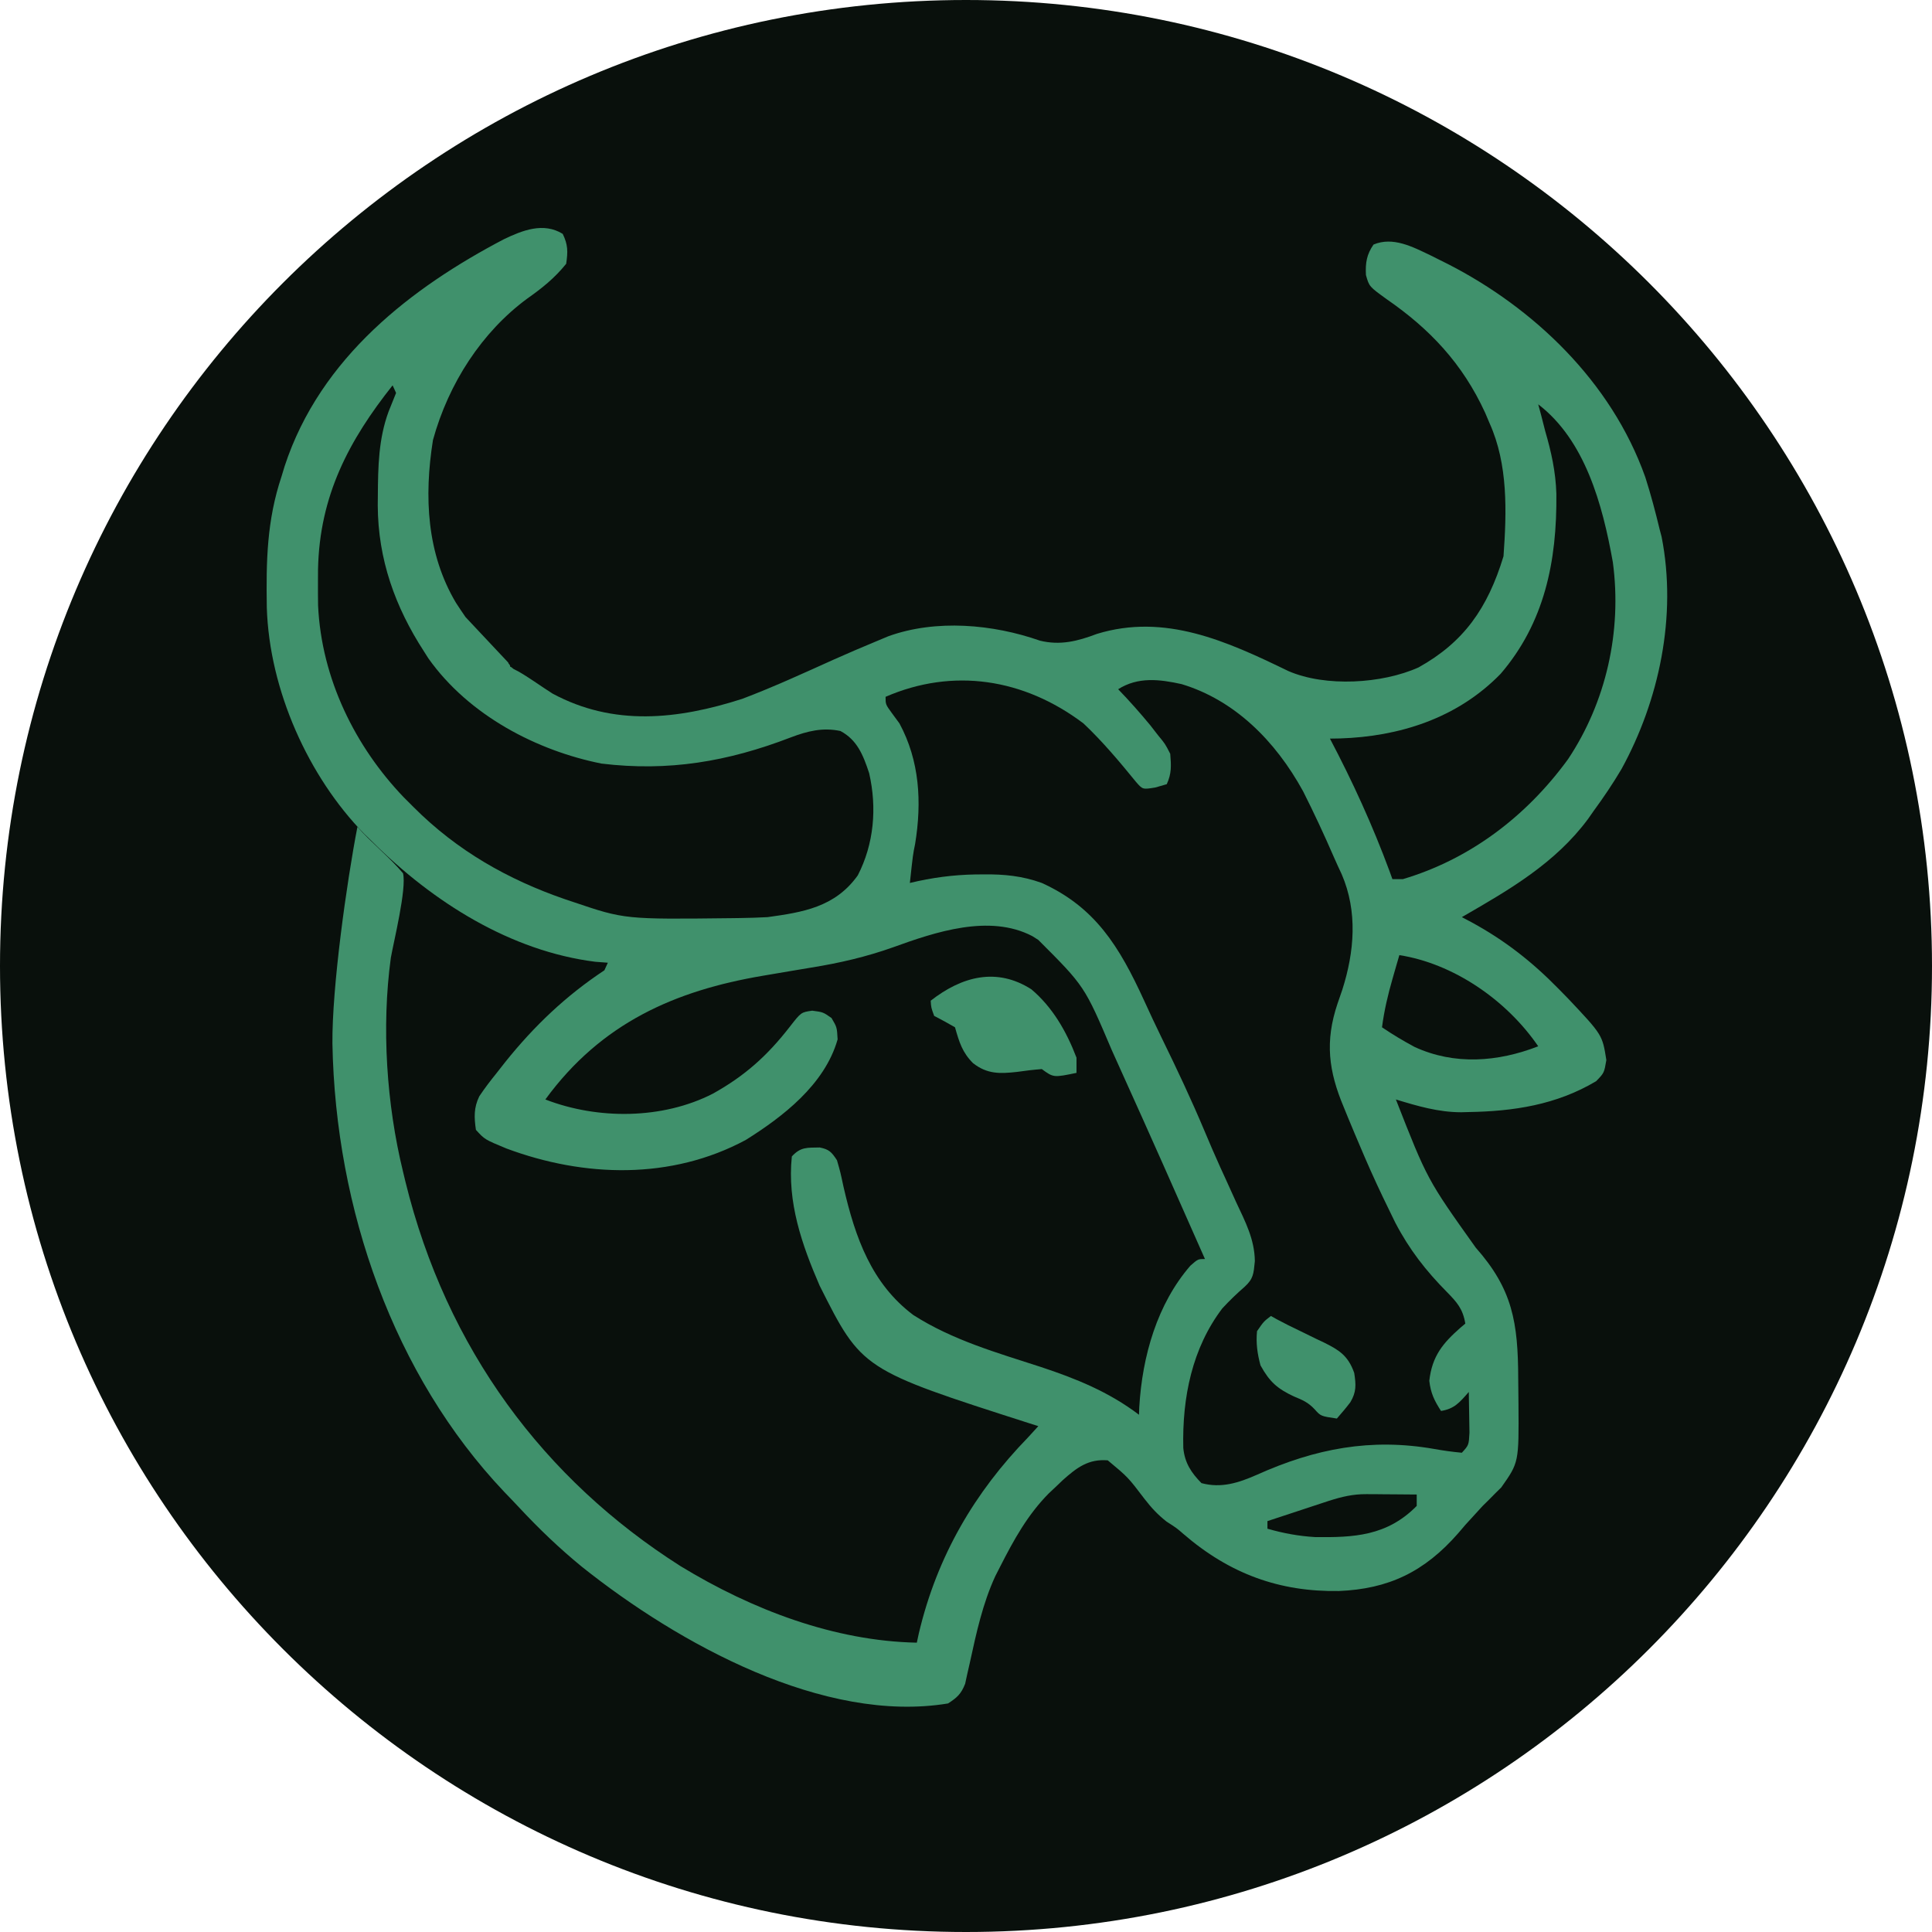
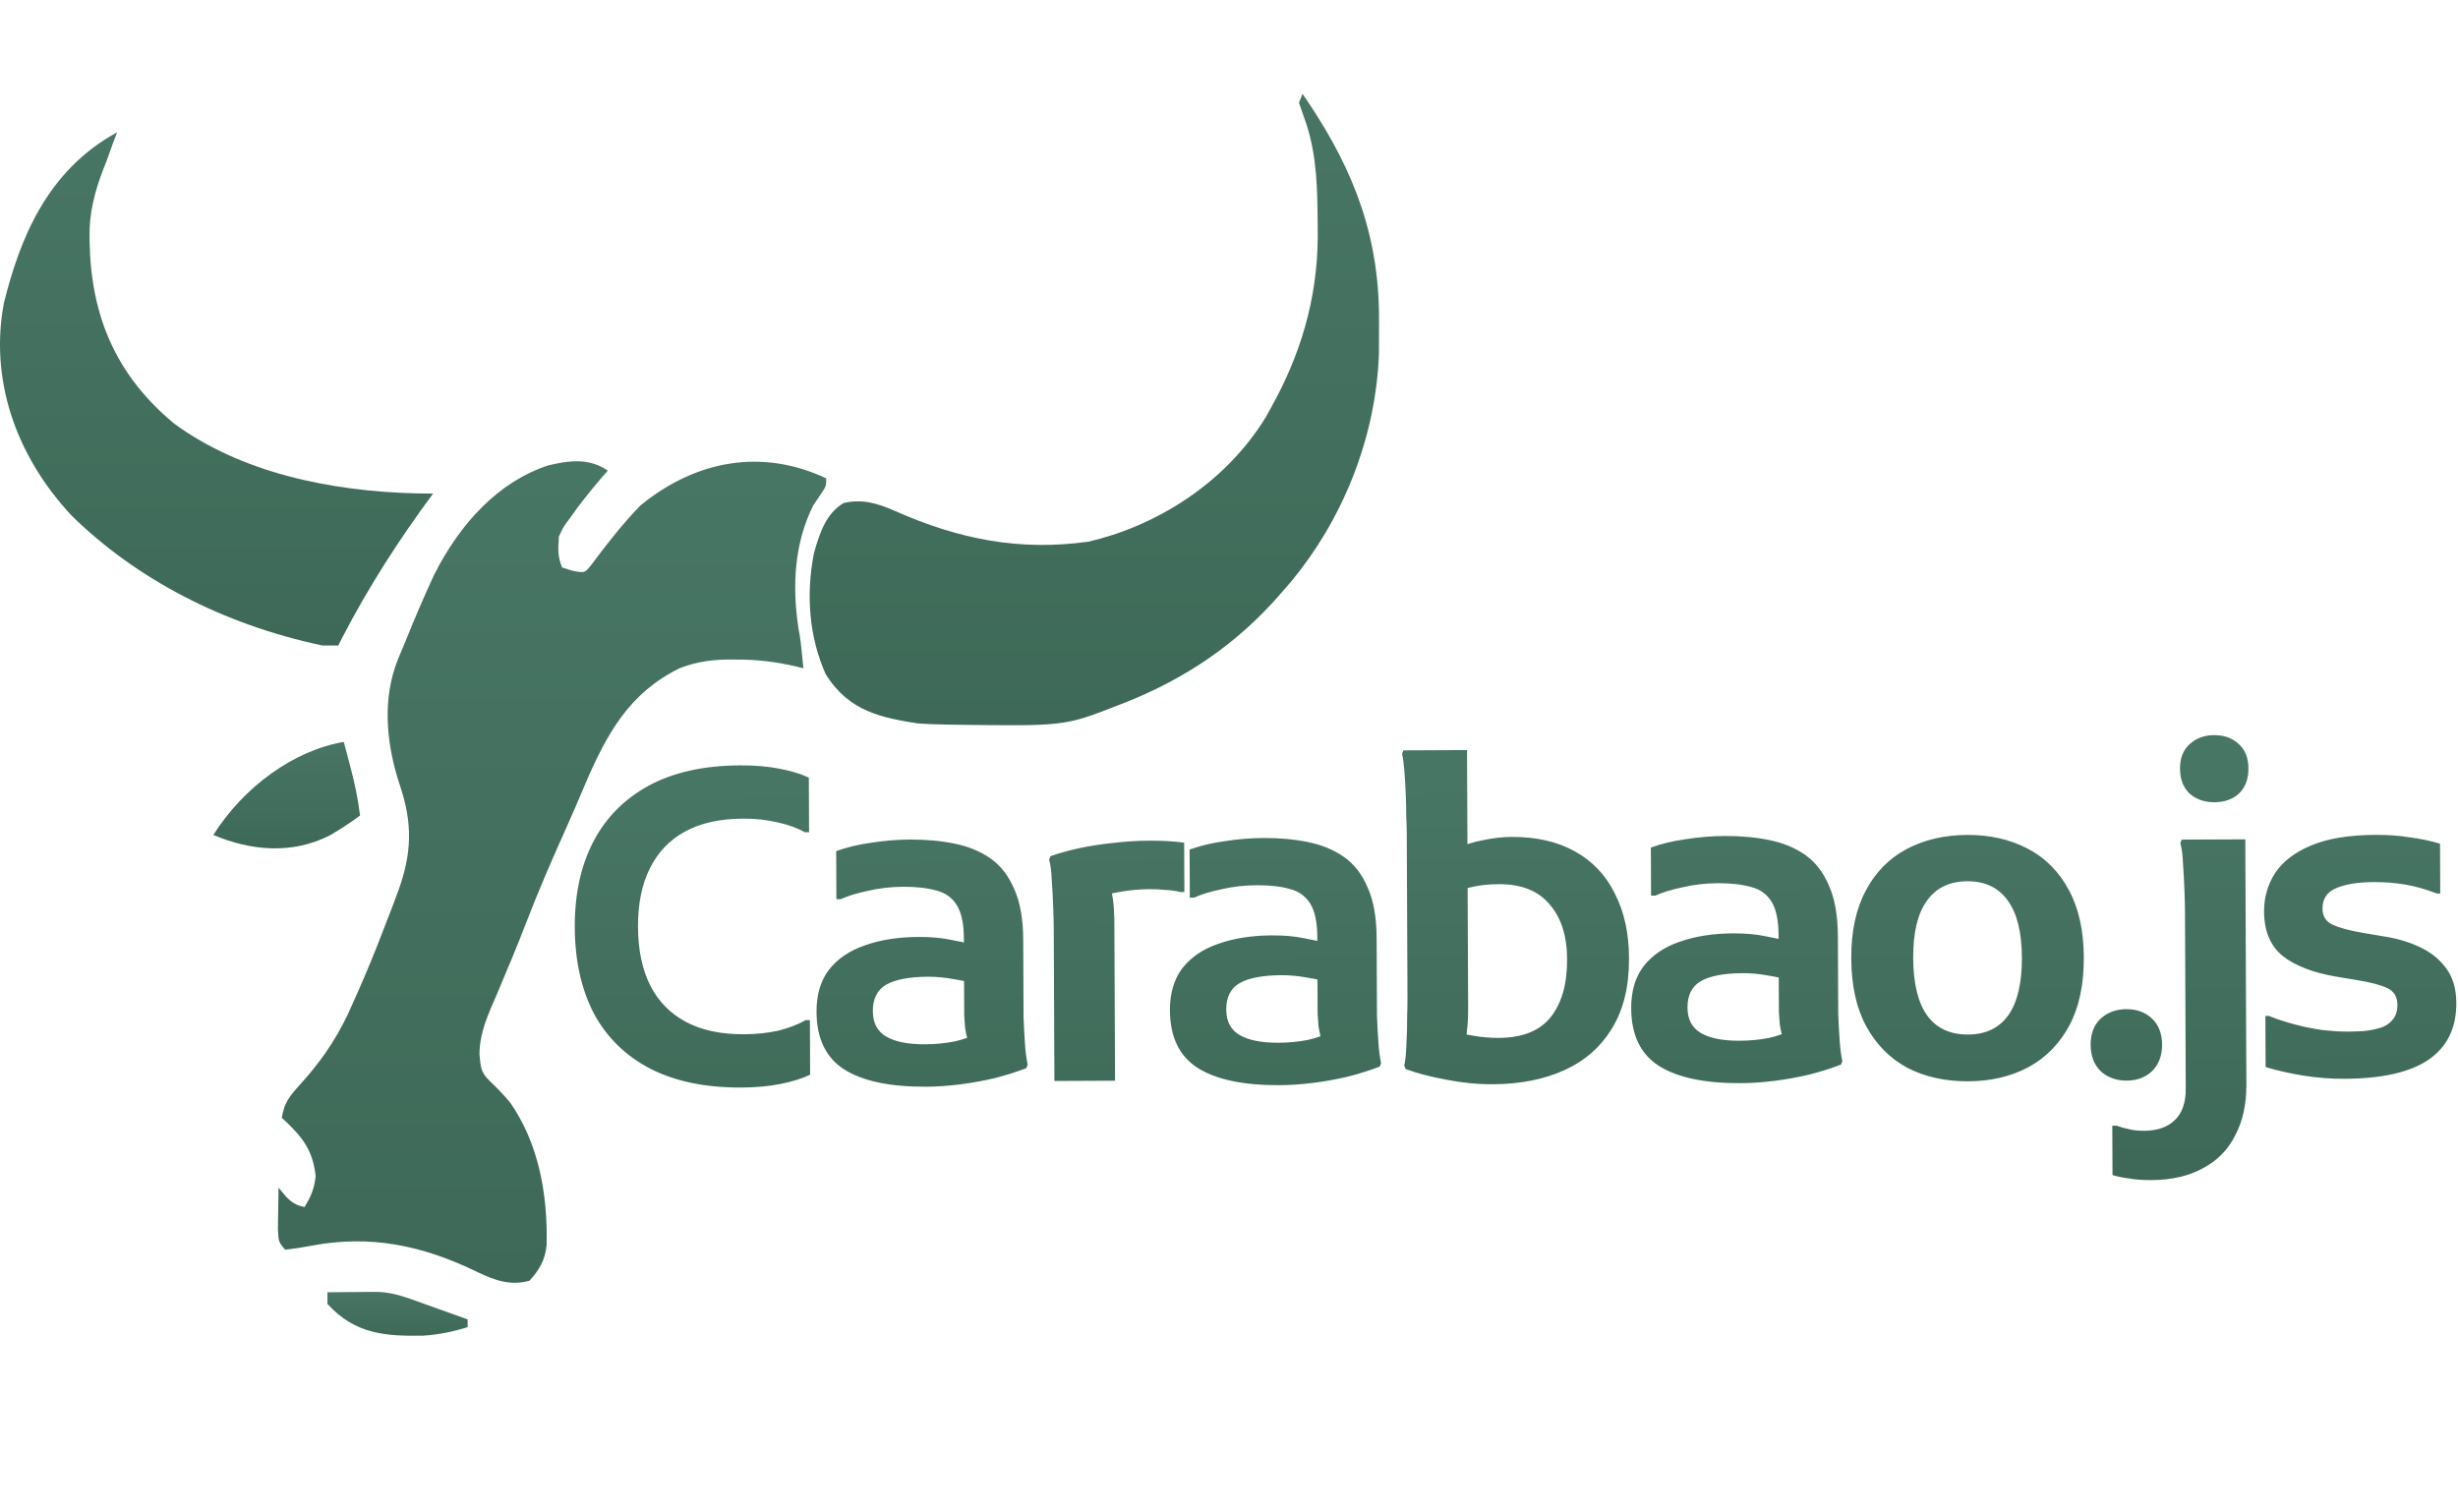
- <svg xmlns="http://www.w3.org/2000/svg" width="500" height="500" viewBox="0 0 500 500" fill="none">
-   <rect width="500" height="500" rx="250" fill="#09100C" />
-   <path d="M146.528 68.265C146.989 65.112 147.005 63.347 145.629 60.523C140.638 57.452 135.224 59.599 130.37 61.929C106.759 74.311 82.942 92.394 73.673 120.625L72.856 123.317C69.055 134.67 68.86 145.231 69.048 157.206C69.697 178.685 79.9 201.088 94.208 215.742L96.215 217.692C112.148 233.602 132.261 246.157 154.052 248.905L157.309 249.151L156.41 251.117C146.568 257.619 138.294 265.447 130.738 274.883L128.559 277.66C126.965 279.64 125.442 281.602 124.028 283.739C122.6 286.704 122.695 289.168 123.168 292.406C125.456 294.909 125.456 294.909 131.086 297.237C151.16 304.72 173.682 305.41 193.015 295.013C202.433 289.103 213.416 280.795 216.774 268.996C216.606 265.863 216.606 265.863 215.202 263.467C213.012 261.931 213.012 261.931 210.204 261.562C207.325 261.973 207.325 261.973 204.494 265.602C198.562 273.267 192.759 278.419 184.525 283.021C171.502 289.714 154.7 289.801 141.137 284.541C155.674 264.636 174.869 256.362 197.327 252.541C199.727 252.136 202.126 251.729 204.525 251.318C206.36 251.004 208.195 250.694 210.032 250.396C217.279 249.224 224.148 247.644 231.118 245.162C242.061 241.196 256.056 236.492 267.139 242.254L268.715 243.252C280.697 255.228 280.697 255.228 287.74 271.797C288.545 273.591 289.35 275.385 290.161 277.176C297.488 293.34 304.666 309.585 311.84 325.83C310.043 325.83 310.043 325.83 308.078 327.551C299.518 337.416 295.603 350.909 294.84 364.22L294.77 366.136C286.911 360.17 278.372 356.743 269.265 353.738C258.047 350.089 246.548 346.842 236.371 340.331C225.625 332.262 221.347 320.436 218.29 307.091C217.497 303.369 217.497 303.369 216.606 300.27C215.186 298.089 214.539 297.448 212.138 296.964C208.958 297.049 207.256 296.738 204.926 299.287C203.684 311.159 207.544 322.157 212.113 332.712C223.044 354.45 223.044 354.45 266.551 368.398L268.715 369.086C267.819 370.072 266.921 371.054 266.02 372.035C252.296 386.165 242.544 402.627 237.803 422.663L237.27 425.121C215.911 424.689 194.668 416.615 176.125 405.317C140.816 382.89 115.569 349.167 104.913 305.767L104.301 303.22C100.038 285.783 98.704 265.834 101.147 247.889C101.831 243.909 105.298 229.976 104.301 226C101.007 222.019 96 218 92.5 214C89.734 228.237 85.894 255.551 86.031 270.113C86.832 313.019 101.937 355.941 130.454 386.055C131.765 387.414 133.075 388.773 134.365 390.155C139.497 395.665 144.822 400.76 150.584 405.472C175.674 425.479 213.251 446.17 245.356 440.85C247.623 439.382 248.745 438.429 249.781 435.752L250.322 433.262L250.953 430.5L251.018 430.2C252.681 422.557 254.329 414.976 257.572 407.925L258.832 405.459C262.39 398.448 265.993 391.976 271.407 386.504L273.207 384.815L275.036 383.064C278.736 379.756 281.717 377.538 286.684 377.933C291.929 382.298 291.929 382.298 296.174 387.887C298.033 390.274 299.552 391.926 301.901 393.785C304.511 395.46 304.511 395.46 306.239 396.965C318.3 407.373 331.211 411.995 346.474 411.755C359.282 411.229 368.612 406.862 377.433 396.742L379.223 394.645L381.581 392.065L383.715 389.73L385.287 388.183L386.972 386.474L388.523 384.949C393.088 378.475 393.088 378.475 392.98 363.35C392.952 361.202 392.924 359.054 392.915 356.905C392.879 342.171 391.443 333.653 381.918 322.881C369.386 305.291 369.386 305.291 361.254 284.541C366.879 286.26 372.274 287.842 378.14 287.851L380.065 287.798C391.64 287.611 402.772 285.952 413.083 279.81C415.16 277.66 415.16 277.66 415.722 274.342C414.696 267.832 414.696 267.832 405.878 258.482L403.481 256.032C396.492 248.874 389.442 243.373 380.862 238.694L378.324 237.354L378.843 237.054C390.561 230.292 402.558 223.369 411.026 211.89L412.465 209.828C415.037 206.33 417.42 202.782 419.653 199.014C429.344 181.333 434.072 159.476 430.02 138.914L429.535 137.08C428.436 132.506 427.242 127.99 425.813 123.525C416.963 98.541 396.628 79.584 374.878 68.416L372.485 67.221L370.206 66.081C365.563 63.86 360.481 61.18 355.47 63.288C353.706 65.836 353.336 67.995 353.505 71.176C354.342 74.163 354.342 74.163 358.969 77.497C369.97 85.115 378.471 94.004 384.357 106.832L385.512 109.554C390.293 120.196 389.937 132.341 389.106 143.962C384.978 157.512 378.78 166.225 367.122 172.724C357.697 176.962 343.069 177.855 333.424 173.666C317.472 165.919 301.488 158.654 283.876 164.053C278.866 165.964 274.365 167.071 269.157 165.808C256.959 161.527 242.229 160.21 229.896 164.664L226.657 166.02C223.01 167.531 219.382 169.084 215.773 170.698C207.937 174.231 200.108 177.827 192.095 180.858C175.329 186.254 158.742 187.987 143 179.5C140.888 178.211 135.495 174.323 133.258 173.308C132.577 173.023 132.661 172.776 132 172.5C132.129 172.075 131.476 171.742 131.552 171.492L120.473 159.691C119.632 158.476 118.813 157.243 118.002 156.005C110.449 143.294 109.71 128.607 112.05 113.886C116.116 99.107 124.777 85.882 136.42 77.297C140.232 74.612 143.521 72.005 146.528 68.265Z" fill="#40916C" />
-   <path d="M280.395 187.217C285.298 191.841 289.696 197.077 293.998 202.359C295.72 204.337 295.72 204.337 298.981 203.806C299.963 203.523 300.945 203.239 301.957 202.946C303.232 200.157 303.109 198.177 302.856 195.082C301.548 192.517 301.548 192.517 299.655 190.228C299.005 189.39 298.356 188.552 297.686 187.689C295.017 184.464 292.271 181.356 289.379 178.369C294.547 175.104 300.089 175.797 305.783 177.045C319.435 181.159 330.022 191.619 337.245 204.793C340.065 210.383 342.707 216.051 345.206 221.82C345.859 223.314 346.543 224.791 347.234 226.263C351.395 235.918 350.528 246.316 347.384 256.155C346.775 257.923 346.775 257.923 346.153 259.726C342.848 269.565 343.831 277.203 347.778 286.569C348.144 287.467 348.51 288.366 348.888 289.292C349.995 291.979 351.126 294.652 352.27 297.321C352.751 298.448 352.751 298.448 353.242 299.598C355.206 304.147 357.281 308.618 359.457 313.05C360.267 314.714 360.267 314.714 361.093 316.41C364.763 323.443 369.058 328.909 374.458 334.371C377.055 337.024 378.582 338.708 379.223 342.543C378.8 342.9 378.377 343.257 377.942 343.625C373.493 347.556 370.625 350.882 369.902 357.35C370.282 360.611 371.214 362.488 372.934 365.153C376.37 364.616 377.778 362.931 380.121 360.238C380.17 362.491 380.205 364.743 380.234 366.997C380.254 368.251 380.275 369.506 380.297 370.798C380.121 374.001 380.121 374.001 378.324 375.967C375.871 375.74 373.557 375.417 371.137 374.984C354.814 372.132 340.436 374.86 325.26 381.681C320.504 383.772 316.045 385.206 310.942 383.832C308.339 381.192 306.612 378.636 306.235 374.731C305.925 361.617 308.548 348.872 316.332 338.61C318.179 336.625 320.05 334.801 322.081 333.046C324.384 330.937 324.423 329.711 324.755 326.379C324.68 320.678 322.256 316.125 319.926 311.146C319.009 309.125 318.093 307.104 317.178 305.082C316.725 304.094 316.273 303.107 315.806 302.089C314.395 298.979 313.052 295.841 311.726 292.686C308.298 284.53 304.548 276.584 300.676 268.67C299.098 265.439 297.572 262.187 296.079 258.908C289.635 244.85 283.414 234.782 269.613 228.506C264.589 226.688 259.833 226.224 254.565 226.294C253.865 226.298 253.166 226.302 252.445 226.306C246.675 226.399 241.115 227.15 235.473 228.506C236.275 221.108 236.275 221.108 236.831 218.414C238.609 207.522 237.982 196.868 232.778 187.217C232.134 186.34 231.49 185.463 230.826 184.56C229.184 182.302 229.184 182.302 229.184 180.336C246.614 172.772 264.945 175.558 280.395 187.217Z" fill="#09100C" />
-   <path d="M101.606 99.724C101.902 100.372 102.199 101.021 102.504 101.69C101.858 103.305 101.211 104.92 100.56 106.532C97.963 113.581 97.835 120.791 97.787 128.294C97.779 129.119 97.771 129.943 97.762 130.793C97.826 144.853 102.312 157.151 109.692 168.539C110.075 169.142 110.458 169.745 110.853 170.367C121.378 185.249 139.121 194.32 155.67 197.616C172.999 199.708 188.323 197.126 204.645 190.842C208.995 189.195 212.921 188.213 217.504 189.183C221.815 191.489 223.366 195.329 224.934 200.089C227 209.086 226.178 218.427 221.996 226.54C216.106 234.82 207.66 236.104 198.637 237.354C196.277 237.475 193.94 237.56 191.579 237.588C190.919 237.598 190.258 237.607 189.578 237.617C161.676 237.942 161.676 237.942 148.324 233.422C147.614 233.184 146.904 232.947 146.172 232.702C131.564 227.657 118.336 220.224 106.996 208.845C106.145 207.993 105.294 207.142 104.417 206.264C91.997 193.283 83.188 175.71 82.317 156.665C82.287 154.643 82.278 152.62 82.289 150.598C82.294 149.529 82.3 148.459 82.305 147.358C82.689 128.251 90.333 113.932 101.606 99.724Z" fill="#09100C" />
-   <path d="M398.09 104.639C410.157 113.881 414.711 130.39 417.403 145.505C419.817 163.482 415.594 181.766 405.839 196.433C394.879 211.509 380.144 222.451 363.051 227.523C362.162 227.523 361.272 227.523 360.356 227.523C360.115 226.854 359.874 226.185 359.626 225.495C355.25 213.652 350.024 202.21 344.184 191.149C345.055 191.135 345.926 191.121 346.823 191.107C361.972 190.616 377.039 186.014 388.355 174.391C399.655 161.237 402.979 145.35 402.786 127.772C402.615 122.097 401.463 116.912 399.887 111.52C399.528 110.128 399.172 108.736 398.82 107.342C398.579 106.45 398.338 105.558 398.09 104.639Z" fill="#09100C" />
-   <path d="M362.153 247.185C375.974 249.345 389.76 258.625 398.09 270.778C387.646 274.846 376.408 275.72 366.062 270.932C363.167 269.374 360.4 267.728 357.66 265.863C358.238 261.487 359.194 257.42 360.412 253.206C360.737 252.073 361.063 250.94 361.398 249.773C361.771 248.492 361.771 248.492 362.153 247.185Z" fill="#09100C" />
-   <path d="M266.918 256.032C272.367 260.642 275.956 266.814 278.598 273.728C278.598 275.025 278.598 276.323 278.598 277.66C272.646 278.889 272.646 278.889 269.613 276.677C267.455 276.845 265.301 277.103 263.156 277.414C258.801 277.89 255.505 278.025 251.813 275.141C249.046 272.353 248.264 269.773 247.153 265.863C245.378 264.833 243.581 263.846 241.762 262.914C240.976 260.763 240.976 260.763 240.863 258.981C248.933 252.674 257.938 250.285 266.918 256.032Z" fill="#40916C" />
-   <path d="M328.91 340.576C329.425 340.863 329.939 341.149 330.469 341.444C332.4 342.486 334.348 343.445 336.322 344.386C337.745 345.082 339.168 345.778 340.59 346.475C341.259 346.79 341.929 347.106 342.619 347.431C346.466 349.349 348.893 350.785 350.473 355.322C350.95 358.388 351.049 360.26 349.462 362.907C348.358 364.365 347.174 365.748 345.981 367.119C341.816 366.503 341.816 366.503 340.236 364.731C338.542 362.918 337.072 362.308 334.863 361.405C330.624 359.396 328.621 357.716 326.215 353.356C325.407 350.348 325.013 347.637 325.317 344.508C327.057 341.989 327.057 341.989 328.91 340.576Z" fill="#40916C" />
-   <path d="M353.659 386.685C354.418 386.688 355.177 386.691 355.958 386.694C357.134 386.707 357.134 386.707 358.334 386.719C359.531 386.726 359.531 386.726 360.752 386.733C362.716 386.744 364.681 386.76 366.645 386.781C366.645 387.754 366.645 388.727 366.645 389.73C358.957 397.545 350.318 397.927 340.309 397.794C336.086 397.54 332.097 396.806 328.012 395.628C328.012 394.98 328.012 394.331 328.012 393.662C330.931 392.698 333.851 391.736 336.772 390.775C337.599 390.501 338.425 390.228 339.277 389.947C340.077 389.684 340.876 389.421 341.699 389.15C342.433 388.908 343.167 388.666 343.923 388.417C347.282 387.351 350.145 386.659 353.659 386.685Z" fill="#09100C" />
+ <svg xmlns="http://www.w3.org/2000/svg" width="613" height="377" viewBox="0 0 613 377" fill="none">
+   <path d="M143.342 231.254C143.306 223.118 144.823 216.055 147.893 210.066C151.035 204.004 155.658 199.304 161.764 195.965C167.941 192.626 175.53 190.937 184.53 190.897C188.202 190.881 191.479 191.155 194.362 191.718C197.316 192.281 199.767 193.027 201.715 193.954L201.775 207.562L200.695 207.567C198.818 206.495 196.547 205.677 193.88 205.113C191.213 204.476 188.368 204.165 185.344 204.178C179.584 204.203 174.765 205.268 170.886 207.373C167.007 209.478 164.068 212.551 162.07 216.592C160.071 220.561 159.084 225.425 159.11 231.185C159.135 236.945 160.164 241.836 162.198 245.859C164.231 249.811 167.196 252.822 171.093 254.893C174.99 256.964 179.819 257.987 185.579 257.961C188.603 257.948 191.446 257.648 194.107 257.06C196.768 256.401 199.032 255.527 200.9 254.438L201.98 254.434L202.039 268.042C200.099 268.986 197.655 269.753 194.705 270.342C191.828 270.93 188.553 271.233 184.881 271.249C175.881 271.288 168.278 269.701 162.072 266.488C155.938 263.275 151.274 258.687 148.08 252.725C144.957 246.691 143.378 239.534 143.342 231.254ZM230.933 271.047C221.933 271.087 215.123 269.64 210.502 266.709C205.953 263.776 203.664 258.998 203.635 252.374C203.617 248.126 204.646 244.63 206.722 241.885C208.87 239.139 211.849 237.11 215.659 235.798C219.541 234.413 224.002 233.709 229.042 233.687C232.138 233.674 234.839 233.914 237.145 234.408C239.451 234.83 241.541 235.289 243.415 235.784L243.458 245.504C242.016 245.007 240.178 244.583 237.944 244.232C235.71 243.81 233.549 243.604 231.461 243.613C226.781 243.633 223.292 244.296 220.994 245.603C218.768 246.908 217.661 249.109 217.675 252.205C217.688 255.157 218.813 257.276 221.051 258.562C223.288 259.849 226.495 260.483 230.671 260.464C233.191 260.453 235.602 260.227 237.904 259.785C240.278 259.27 242.363 258.505 244.158 257.489L242.017 261.711C241.725 260.848 241.469 259.985 241.249 259.122C241.029 258.259 240.846 257.36 240.697 256.425C240.621 255.489 240.545 254.445 240.468 253.294C240.462 252.07 240.456 250.594 240.448 248.866L240.384 234.07C240.368 230.398 239.78 227.628 238.619 225.761C237.459 223.894 235.762 222.678 233.527 222.112C231.293 221.473 228.519 221.161 225.207 221.176C222.183 221.189 219.269 221.526 216.464 222.186C213.658 222.774 211.393 223.468 209.669 224.268L208.589 224.273L208.536 212.285C211.124 211.337 214.037 210.641 217.275 210.194C220.513 209.676 223.752 209.41 226.992 209.396C231.024 209.378 234.733 209.722 238.12 210.427C241.58 211.132 244.573 212.379 247.101 214.168C249.629 215.957 251.584 218.505 252.966 221.811C254.42 225.044 255.159 229.253 255.182 234.437L255.241 248.045C255.248 249.557 255.256 251.465 255.266 253.769C255.348 256.001 255.465 258.196 255.619 260.355C255.772 262.515 255.996 264.242 256.289 265.536L255.969 266.402C253.525 267.349 250.865 268.188 247.988 268.921C245.183 269.581 242.305 270.098 239.355 270.471C236.404 270.843 233.597 271.036 230.933 271.047ZM262.961 269.611L262.796 231.92C262.79 230.48 262.746 228.644 262.664 226.412C262.582 224.109 262.464 221.877 262.311 219.718C262.229 217.486 262.006 215.723 261.64 214.429L261.96 213.563C263.973 212.834 266.31 212.176 268.972 211.589C271.705 211.001 274.547 210.556 277.498 210.255C280.52 209.882 283.543 209.689 286.567 209.676C287.863 209.67 289.268 209.7 290.78 209.765C292.292 209.831 293.805 209.968 295.318 210.177L295.371 222.489L294.399 222.494C293.318 222.21 292.093 222.036 290.725 221.97C289.357 221.832 288.024 221.765 286.728 221.771C284.424 221.781 282.157 221.971 279.927 222.341C277.696 222.711 275.79 223.151 274.208 223.662L276.461 220.196C277.406 222.136 277.888 225.482 277.909 230.234L278.081 269.545L262.961 269.611ZM319.071 270.662C310.071 270.701 303.26 269.255 298.639 266.323C294.091 263.391 291.802 258.613 291.773 251.989C291.754 247.741 292.783 244.245 294.859 241.5C297.007 238.754 299.986 236.725 303.796 235.413C307.678 234.028 312.139 233.324 317.179 233.302C320.275 233.289 322.976 233.529 325.282 234.023C327.588 234.445 329.678 234.903 331.553 235.399L331.595 245.119C330.153 244.621 328.315 244.198 326.081 243.847C323.848 243.425 321.687 243.218 319.599 243.228C314.919 243.248 311.43 243.911 309.131 245.217C306.905 246.523 305.799 248.724 305.812 251.82C305.825 254.772 306.95 256.891 309.188 258.177C311.426 259.463 314.632 260.097 318.808 260.079C321.328 260.068 323.739 259.842 326.041 259.4C328.415 258.885 330.5 258.12 332.295 257.104L330.154 261.326C329.862 260.463 329.606 259.6 329.387 258.737C329.167 257.874 328.983 256.975 328.835 256.039C328.759 255.104 328.682 254.06 328.605 252.908C328.6 251.684 328.593 250.208 328.586 248.48L328.521 233.685C328.505 230.013 327.917 227.243 326.757 225.376C325.597 223.509 323.899 222.293 321.665 221.726C319.43 221.088 316.657 220.776 313.345 220.791C310.321 220.804 307.406 221.141 304.601 221.801C301.795 222.389 299.53 223.083 297.806 223.883L296.726 223.887L296.674 211.899C299.261 210.952 302.174 210.255 305.412 209.809C308.65 209.291 311.889 209.025 315.129 209.011C319.161 208.993 322.871 209.337 326.258 210.042C329.717 210.747 332.71 211.994 335.238 213.783C337.766 215.572 339.721 218.119 341.104 221.425C342.558 224.659 343.296 228.868 343.319 234.052L343.378 247.66C343.385 249.172 343.393 251.08 343.403 253.384C343.485 255.615 343.603 257.811 343.756 259.97C343.909 262.13 344.133 263.857 344.427 265.151L344.106 266.017C341.663 266.963 339.002 267.803 336.125 268.536C333.32 269.196 330.442 269.712 327.492 270.085C324.542 270.458 321.735 270.651 319.071 270.662ZM372.272 270.43C368.456 270.446 364.602 270.067 360.711 269.292C356.82 268.589 353.432 267.704 350.547 266.637L350.219 265.774C350.502 264.477 350.674 262.748 350.737 260.588C350.871 258.427 350.934 256.231 350.924 253.999C350.986 251.695 351.014 249.822 351.007 248.382L350.831 207.991C350.826 206.911 350.784 205.471 350.704 203.671C350.696 201.799 350.651 199.855 350.57 197.84C350.489 195.752 350.373 193.845 350.221 192.117C350.07 190.318 349.884 188.951 349.663 188.016L349.984 187.15L365.86 187.081L366.14 251.232C366.15 253.464 366.05 255.409 365.841 257.066C365.704 258.65 365.566 260.019 365.427 261.171L362.819 257.511C364.044 257.722 365.629 258.003 367.575 258.354C369.593 258.705 371.645 258.876 373.733 258.867C379.709 258.841 384.058 257.094 386.779 253.626C389.499 250.158 390.846 245.364 390.82 239.244C390.794 233.412 389.334 228.847 386.44 225.547C383.617 222.176 379.398 220.502 373.782 220.527C372.342 220.533 371.01 220.611 369.787 220.76C368.635 220.909 367.448 221.13 366.226 221.424C365.075 221.717 363.853 222.118 362.559 222.628L362.512 211.828C365.099 210.736 367.58 209.97 369.954 209.527C372.399 209.013 374.738 208.75 376.97 208.741C383.162 208.713 388.424 209.915 392.754 212.344C397.157 214.772 400.484 218.286 402.736 222.884C405.06 227.41 406.236 232.769 406.263 238.961C406.293 246.017 404.879 251.855 402.019 256.476C399.231 261.096 395.286 264.569 390.185 266.895C385.083 269.222 379.112 270.4 372.272 270.43ZM434.102 270.159C425.102 270.199 418.292 268.753 413.671 265.821C409.122 262.889 406.833 258.111 406.804 251.487C406.786 247.239 407.814 243.742 409.89 240.997C412.038 238.252 415.018 236.223 418.828 234.91C422.71 233.525 427.171 232.821 432.211 232.799C435.307 232.786 438.008 233.026 440.314 233.52C442.62 233.942 444.71 234.401 446.584 234.897L446.627 244.616C445.184 244.119 443.347 243.695 441.113 243.345C438.879 242.922 436.718 242.716 434.63 242.725C429.95 242.745 426.461 243.409 424.163 244.715C421.936 246.02 420.83 248.221 420.844 251.317C420.857 254.269 421.982 256.388 424.219 257.675C426.457 258.961 429.664 259.595 433.84 259.577C436.36 259.565 438.771 259.339 441.073 258.897C443.447 258.383 445.531 257.617 447.327 256.602L445.185 260.823C444.894 259.96 444.638 259.097 444.418 258.234C444.198 257.371 444.014 256.472 443.866 255.537C443.79 254.601 443.714 253.557 443.637 252.406C443.631 251.182 443.625 249.706 443.617 247.978L443.553 233.182C443.537 229.51 442.948 226.74 441.788 224.873C440.628 223.006 438.931 221.79 436.696 221.224C434.461 220.585 431.688 220.274 428.376 220.288C425.352 220.301 422.438 220.638 419.632 221.298C416.827 221.886 414.562 222.58 412.837 223.38L411.757 223.385L411.705 211.397C414.293 210.449 417.206 209.753 420.444 209.307C423.682 208.788 426.921 208.522 430.161 208.508C434.193 208.49 437.902 208.834 441.289 209.539C444.748 210.244 447.742 211.491 450.27 213.28C452.798 215.069 454.753 217.617 456.135 220.923C457.589 224.156 458.328 228.365 458.35 233.549L458.41 247.157C458.416 248.669 458.425 250.577 458.435 252.881C458.517 255.113 458.634 257.308 458.788 259.467C458.941 261.627 459.165 263.354 459.458 264.649L459.138 265.514C456.694 266.461 454.034 267.3 451.157 268.033C448.352 268.693 445.474 269.21 442.524 269.583C439.573 269.956 436.766 270.148 434.102 270.159ZM461.685 239.043C461.656 232.347 462.855 226.725 465.284 222.179C467.711 217.56 471.116 214.089 475.498 211.766C479.88 209.443 484.915 208.269 490.603 208.244C496.219 208.219 501.228 209.35 505.63 211.634C510.032 213.919 513.467 217.36 515.935 221.957C518.403 226.483 519.651 232.093 519.681 238.789C519.71 245.557 518.511 251.214 516.083 255.761C513.655 260.308 510.25 263.779 505.868 266.174C501.486 268.497 496.487 269.671 490.871 269.695C485.112 269.721 480.031 268.591 475.629 266.306C471.298 263.949 467.899 260.508 465.431 255.982C462.964 251.457 461.715 245.811 461.685 239.043ZM477.129 238.975C477.157 245.311 478.33 250.094 480.648 253.324C482.966 256.482 486.357 258.051 490.821 258.031C495.212 258.012 498.554 256.414 500.844 253.236C503.133 249.986 504.265 245.193 504.237 238.857C504.209 232.521 503.036 227.774 500.719 224.616C498.4 221.386 495.045 219.781 490.653 219.8C486.189 219.819 482.813 221.454 480.523 224.704C478.233 227.882 477.101 232.639 477.129 238.975ZM530.384 269.523C527.792 269.534 525.629 268.751 523.894 267.175C522.23 265.526 521.393 263.334 521.381 260.598C521.369 257.862 522.187 255.698 523.836 254.107C525.558 252.516 527.714 251.714 530.306 251.703C532.898 251.692 535.025 252.474 536.688 254.051C538.351 255.628 539.189 257.784 539.201 260.52C539.213 263.256 538.394 265.456 536.745 267.119C535.096 268.71 532.976 269.511 530.384 269.523ZM552.245 200.09C549.797 200.101 547.742 199.39 546.08 197.957C544.489 196.452 543.688 194.368 543.676 191.704C543.665 189.112 544.448 187.092 546.026 185.646C547.675 184.126 549.724 183.361 552.172 183.351C554.692 183.34 556.747 184.087 558.338 185.592C559.928 187.025 560.729 189.037 560.74 191.629C560.752 194.293 559.969 196.385 558.392 197.904C556.814 199.351 554.765 200.079 552.245 200.09ZM536.457 294.336C534.369 294.346 532.532 294.21 530.947 293.928C529.362 293.719 527.993 293.437 526.839 293.082L526.786 280.771L527.865 280.766C528.803 281.122 529.812 281.405 530.893 281.617C531.902 281.9 533.199 282.039 534.783 282.032C538.023 282.017 540.539 281.142 542.332 279.407C544.196 277.67 545.121 275.038 545.105 271.51L544.914 227.663C544.907 226.223 544.863 224.387 544.782 222.155C544.7 219.924 544.582 217.728 544.429 215.569C544.347 213.337 544.123 211.574 543.758 210.28L544.078 209.414L559.954 209.345L560.221 270.58C560.242 275.404 559.325 279.584 557.468 283.12C555.684 286.728 552.996 289.476 549.404 291.364C545.885 293.323 541.569 294.314 536.457 294.336ZM564.965 253.387L565.829 253.384C568.426 254.452 571.454 255.375 574.913 256.152C578.444 256.929 581.974 257.309 585.502 257.294C586.726 257.288 588.058 257.247 589.498 257.168C590.937 257.018 592.268 256.76 593.49 256.395C594.785 256.029 595.826 255.377 596.614 254.437C597.474 253.497 597.9 252.235 597.893 250.651C597.884 248.636 597.05 247.235 595.391 246.45C593.731 245.666 591.172 244.993 587.714 244.432L582.634 243.59C576.87 242.607 572.434 240.899 569.328 238.464C566.221 235.958 564.657 232.257 564.635 227.361C564.62 223.833 565.542 220.625 567.401 217.736C569.332 214.848 572.311 212.567 576.335 210.893C580.432 209.147 585.792 208.26 592.416 208.231C595.512 208.217 598.357 208.421 600.951 208.842C603.616 209.19 606.138 209.719 608.518 210.429L608.572 222.849L607.708 222.852C604.967 221.784 602.336 221.04 599.814 220.619C597.292 220.198 594.699 219.993 592.035 220.005C588.003 220.022 584.838 220.54 582.538 221.558C580.31 222.504 579.201 224.201 579.212 226.649C579.22 228.521 580.054 229.849 581.714 230.634C583.445 231.418 585.932 232.092 589.174 232.653L594.146 233.496C597.532 233.985 600.596 234.872 603.338 236.156C606.152 237.439 608.391 239.23 610.057 241.526C611.723 243.751 612.564 246.627 612.579 250.155C612.607 256.419 610.287 261.145 605.621 264.334C601.027 267.45 594.049 269.028 584.69 269.069C581.234 269.084 577.776 268.812 574.318 268.251C570.859 267.69 567.76 266.983 565.021 266.131L564.965 253.387Z" fill="url(#paint0_linear_128_64)" />
+   <path d="M159.71 126.078C155.273 130.625 151.293 135.773 147.401 140.967C145.842 142.912 145.842 142.912 142.891 142.39C142.003 142.111 141.114 141.832 140.198 141.545C139.045 138.801 139.156 136.855 139.385 133.811C140.569 131.29 140.569 131.29 142.282 129.038C142.869 128.215 143.457 127.391 144.063 126.542C146.479 123.371 148.963 120.315 151.58 117.378C146.903 114.167 141.889 114.848 136.737 116.075C124.383 120.121 114.803 130.407 108.266 143.361C105.715 148.858 103.324 154.431 101.062 160.104C100.471 161.572 99.853 163.025 99.228 164.473C95.462 173.967 96.247 184.19 99.091 193.866C99.643 195.604 99.643 195.604 100.206 197.377C103.196 207.052 102.307 214.562 98.736 223.772C98.404 224.656 98.073 225.539 97.731 226.449C96.73 229.092 95.706 231.721 94.671 234.345C94.235 235.453 94.235 235.453 93.791 236.584C92.013 241.057 90.136 245.454 88.167 249.812C87.434 251.447 87.434 251.447 86.687 253.116C83.366 260.031 79.48 265.406 74.593 270.777C72.243 273.386 70.861 275.041 70.281 278.812C70.664 279.163 71.046 279.515 71.44 279.877C75.466 283.742 78.061 287.012 78.716 293.372C78.372 296.579 77.528 298.425 75.972 301.045C72.863 300.517 71.588 298.86 69.468 296.212C69.424 298.427 69.393 300.642 69.367 302.858C69.348 304.092 69.329 305.325 69.309 306.596C69.468 309.745 69.468 309.745 71.094 311.679C73.314 311.455 75.408 311.138 77.598 310.712C92.369 307.908 105.379 310.59 119.111 317.298C123.415 319.354 127.45 320.764 132.068 319.412C134.424 316.817 135.986 314.304 136.327 310.463C136.608 297.568 134.234 285.035 127.19 274.945C125.519 272.993 123.827 271.199 121.989 269.474C119.904 267.4 119.869 266.195 119.569 262.918C119.637 257.312 121.83 252.835 123.938 247.939C124.768 245.952 125.597 243.964 126.425 241.976C126.835 241.005 127.244 240.034 127.666 239.034C128.943 235.975 130.159 232.889 131.358 229.788C134.46 221.767 137.854 213.954 141.357 206.172C142.786 202.995 144.167 199.797 145.518 196.573C151.349 182.749 156.978 172.849 169.466 166.678C174.013 164.89 178.316 164.434 183.084 164.503C183.716 164.507 184.349 164.511 185.001 164.514C190.223 164.607 195.254 165.345 200.36 166.678C199.634 159.403 199.634 159.403 199.131 156.755C197.522 146.044 198.089 135.568 202.799 126.078C203.381 125.216 203.964 124.353 204.564 123.465C206.051 121.245 206.051 121.245 206.051 119.311C190.278 111.874 173.691 114.613 159.71 126.078Z" fill="url(#paint1_linear_128_64)" />
+   <path d="M324.838 23.391C324.545 24.131 324.252 24.872 323.95 25.635C324.588 27.478 325.227 29.321 325.871 31.161C328.436 39.205 328.563 47.432 328.61 55.995C328.618 56.936 328.626 57.877 328.635 58.846C328.571 74.892 324.14 88.926 316.849 101.921C316.471 102.609 316.092 103.297 315.702 104.007C305.304 120.99 287.776 131.341 271.427 135.103C254.307 137.49 239.169 134.544 223.043 127.373C218.746 125.493 214.867 124.373 210.34 125.48C206.081 128.111 204.548 132.493 203 137.925C200.958 148.192 201.771 158.851 205.902 168.11C211.721 177.559 220.065 179.024 228.979 180.45C231.31 180.588 233.62 180.685 235.951 180.718C236.604 180.729 237.257 180.74 237.929 180.751C265.494 181.121 265.494 181.121 278.683 175.963C279.385 175.692 280.087 175.421 280.81 175.142C295.241 169.385 308.309 160.902 319.512 147.917C320.353 146.945 321.194 145.973 322.06 144.972C334.33 130.158 343.033 110.105 343.893 88.371C343.923 86.063 343.932 83.755 343.92 81.447C343.915 80.227 343.91 79.007 343.905 77.75C343.525 55.946 335.974 39.605 324.838 23.391Z" fill="url(#paint2_linear_128_64)" />
+   <path d="M29.203 33C11.564 42.627 4.907 59.824 0.972 75.568C-2.556 94.293 3.617 113.339 17.876 128.616C33.897 144.32 55.435 155.717 80.421 161C81.721 161 83.021 161 84.361 161C84.713 160.303 85.065 159.606 85.428 158.888C91.824 146.552 99.463 134.633 108 123.112C106.727 123.097 105.454 123.083 104.142 123.068C81.999 122.557 59.974 117.763 43.434 105.656C26.916 91.954 22.056 75.406 22.339 57.096C22.589 51.185 24.273 45.784 26.576 40.168C27.101 38.718 27.621 37.268 28.136 35.816C28.488 34.887 28.84 33.957 29.203 33Z" fill="url(#paint3_linear_128_64)" />
+   <path d="M85.728 185.045C73.221 187.169 60.746 196.295 53.208 208.245C62.659 212.245 72.828 213.105 82.19 208.396C84.81 206.865 87.314 205.246 89.793 203.412C89.27 199.109 88.405 195.109 87.303 190.966C87.009 189.852 86.714 188.738 86.411 187.59C86.073 186.33 86.073 186.33 85.728 185.045Z" fill="url(#paint4_linear_128_64)" />
+   <path d="M93.413 322.217C92.727 322.221 92.04 322.224 91.333 322.227C90.269 322.239 90.269 322.239 89.183 322.251C88.1 322.258 88.1 322.258 86.995 322.265C85.218 322.276 83.441 322.292 81.663 322.312C81.663 323.269 81.663 324.226 81.663 325.212C88.62 332.897 96.437 333.272 105.494 333.142C109.316 332.891 112.925 332.17 116.622 331.012C116.622 330.374 116.622 329.736 116.622 329.079C113.98 328.131 111.337 327.185 108.695 326.239C107.947 325.97 107.199 325.702 106.428 325.425C105.704 325.167 104.981 324.908 104.236 324.642C103.572 324.404 102.908 324.166 102.224 323.921C99.185 322.873 96.594 322.192 93.413 322.217Z" fill="url(#paint5_linear_128_64)" />
+   <defs>
+     <linearGradient id="paint0_linear_128_64" x1="384.761" y1="194.078" x2="385.184" y2="290.853" gradientUnits="userSpaceOnUse">
+       <stop stop-color="#487664" />
+       <stop offset="1" stop-color="#3E6958" />
+     </linearGradient>
+     <linearGradient id="paint1_linear_128_64" x1="137.68" y1="115.054" x2="137.68" y2="319.945" gradientUnits="userSpaceOnUse">
+       <stop stop-color="#487664" />
+       <stop offset="1" stop-color="#3E6958" />
+     </linearGradient>
+     <linearGradient id="paint2_linear_128_64" x1="272.925" y1="23.391" x2="272.925" y2="180.891" gradientUnits="userSpaceOnUse">
+       <stop stop-color="#487664" />
+       <stop offset="1" stop-color="#3E6958" />
+     </linearGradient>
+     <linearGradient id="paint3_linear_128_64" x1="54" y1="33" x2="54" y2="161" gradientUnits="userSpaceOnUse">
+       <stop stop-color="#487664" />
+       <stop offset="1" stop-color="#3E6958" />
+     </linearGradient>
+     <linearGradient id="paint4_linear_128_64" x1="71.501" y1="185.045" x2="71.501" y2="211.597" gradientUnits="userSpaceOnUse">
+       <stop stop-color="#487664" />
+       <stop offset="1" stop-color="#3E6958" />
+     </linearGradient>
+     <linearGradient id="paint5_linear_128_64" x1="99.142" y1="322.217" x2="99.142" y2="333.16" gradientUnits="userSpaceOnUse">
+       <stop stop-color="#487664" />
+       <stop offset="1" stop-color="#3E6958" />
+     </linearGradient>
+   </defs>
</svg>
